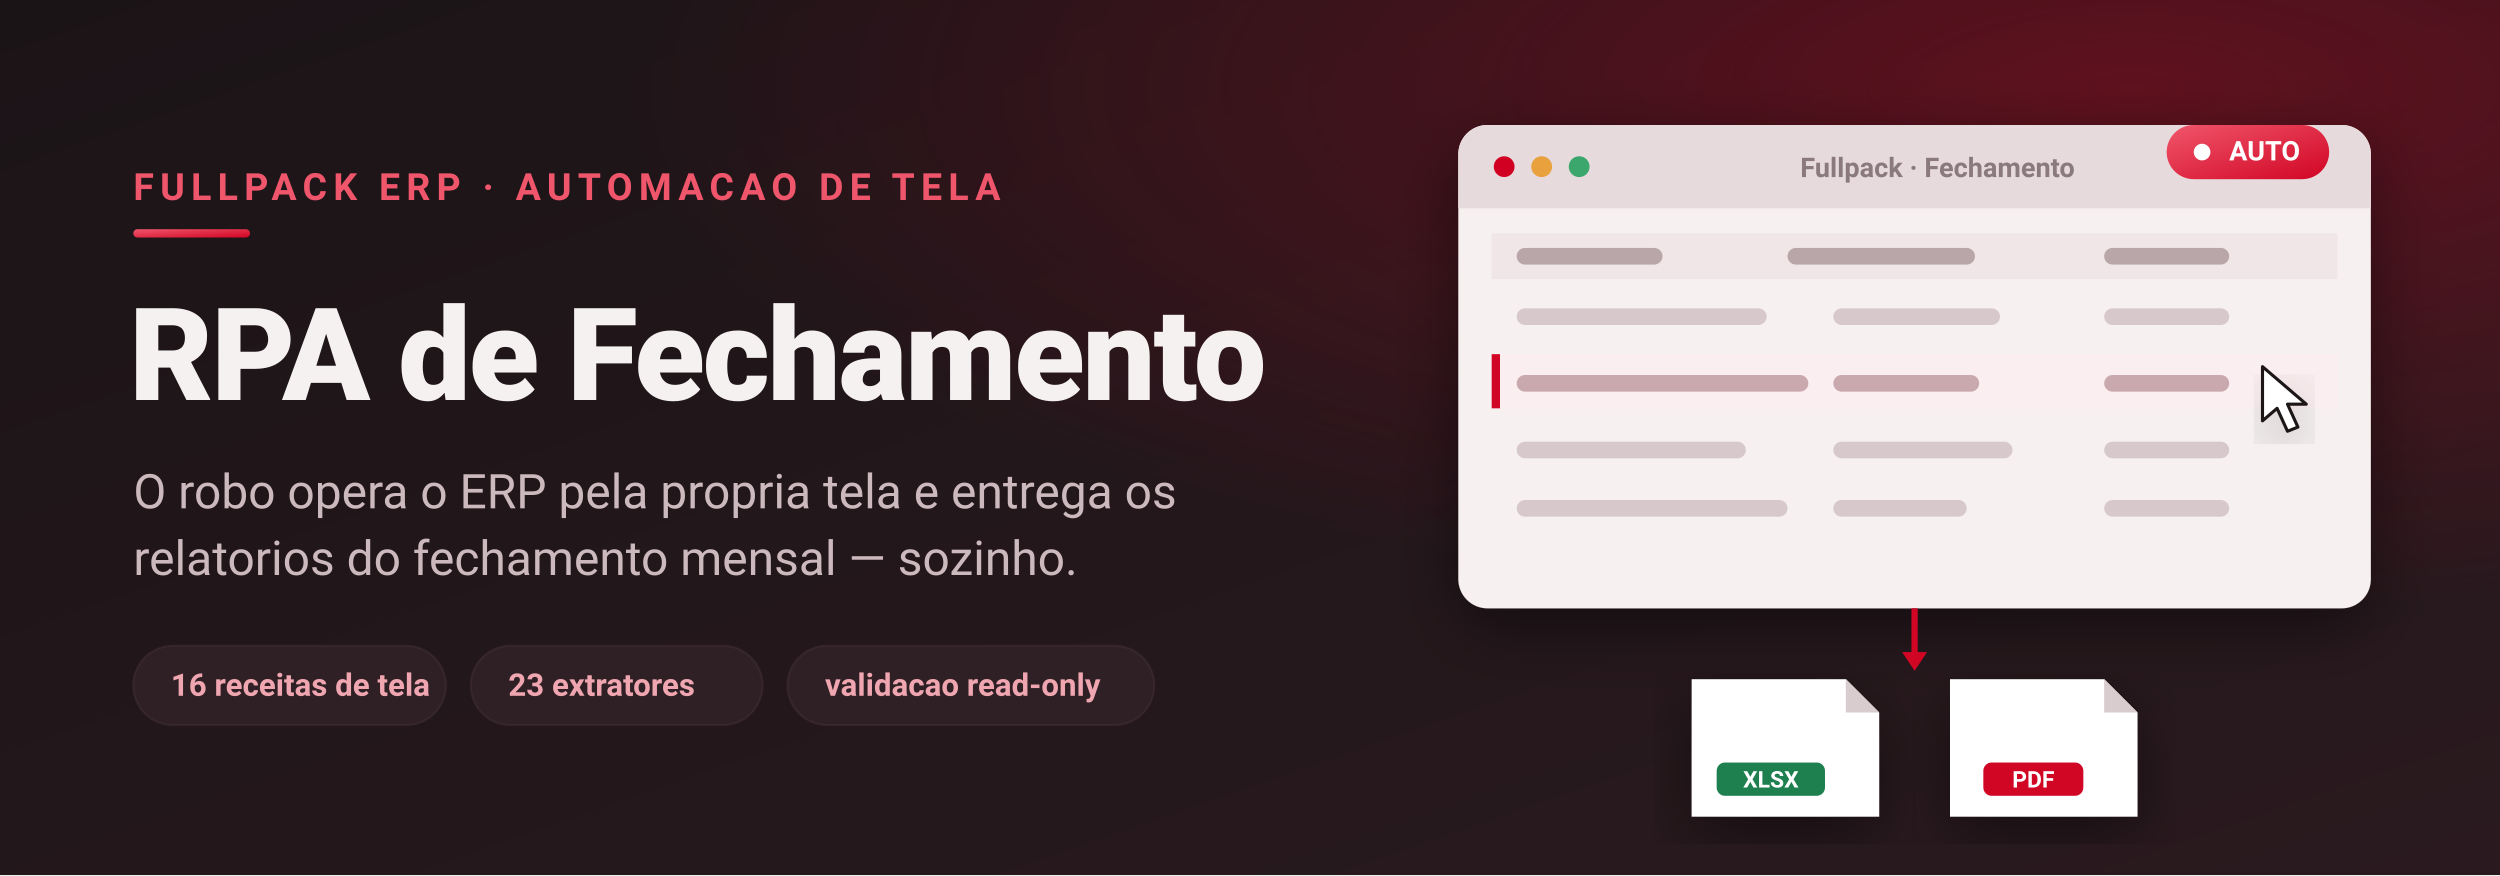
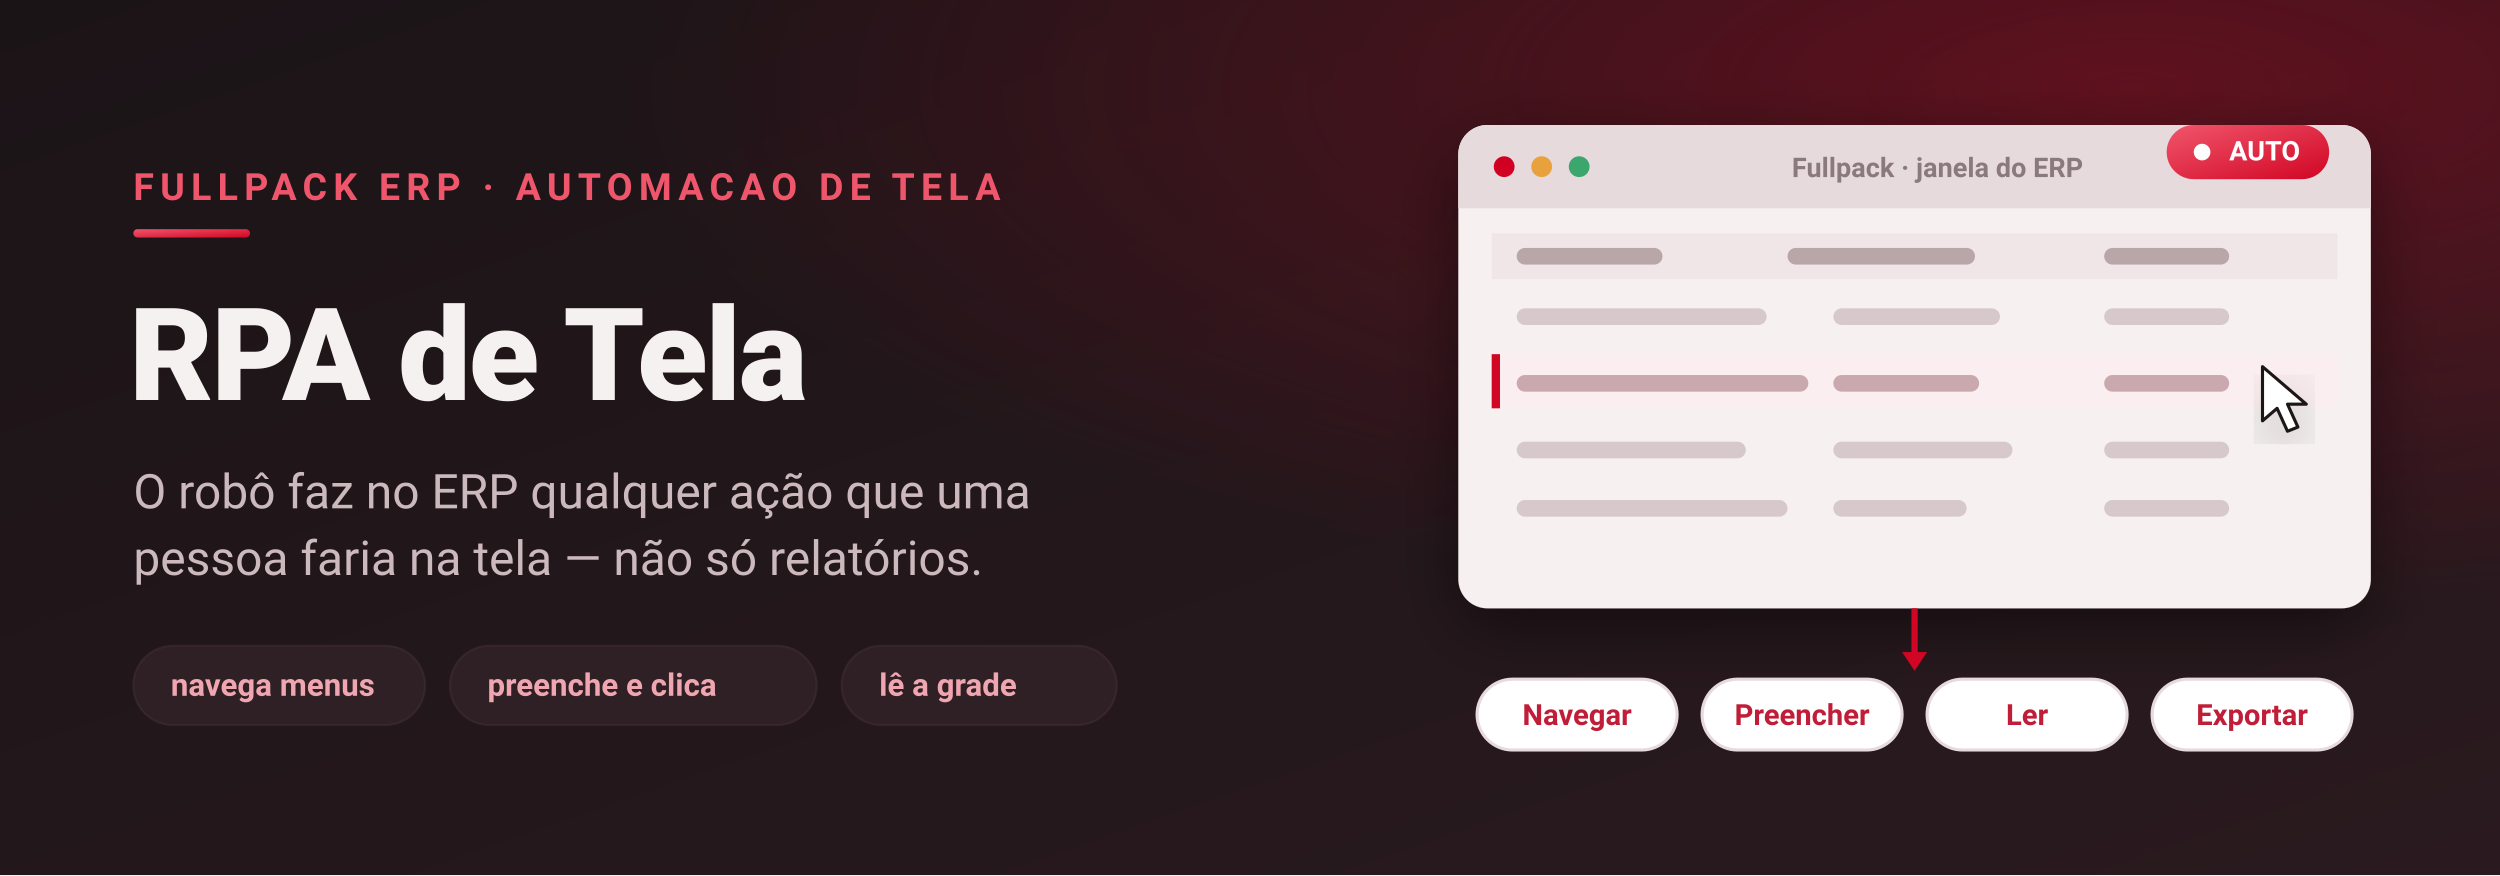
- <svg xmlns="http://www.w3.org/2000/svg" viewBox="0 0 1200 420" width="1200" height="420" role="img" aria-label="RPA de Fechamento - robo que opera o ERP pela tela">
+ <svg xmlns="http://www.w3.org/2000/svg" viewBox="0 0 1200 420" width="1200" height="420" role="img" aria-label="RPA de Tela - o robo faz no ERP qualquer acao que uma pessoa faria na tela">
  <defs>
    <linearGradient id="bg" x1="0" y1="0" x2="1" y2="1">
      <stop offset="0" stop-color="#1B1417" />
      <stop offset="1" stop-color="#2A1A1F" />
    </linearGradient>
    <linearGradient id="red" x1="0" y1="0" x2="1" y2="1">
      <stop offset="0" stop-color="#F0566B" />
      <stop offset="1" stop-color="#D10524" />
    </linearGradient>
    <radialGradient id="glow" cx="0.85" cy="0.1" r="0.6">
      <stop offset="0" stop-color="#D10524" stop-opacity="0.35" />
      <stop offset="1" stop-color="#D10524" stop-opacity="0" />
    </radialGradient>
    <filter id="shadow" x="-20%" y="-20%" width="140%" height="140%">
      <feDropShadow dx="0" dy="10" stdDeviation="16" flood-color="#000000" flood-opacity="0.45" />
    </filter>
    <style>
      .sans { font-family: "Segoe UI", system-ui, -apple-system, Roboto, sans-serif; }
    </style>
  </defs>
  <rect width="1200" height="420" fill="url(#bg)" />
  <rect width="1200" height="420" fill="url(#glow)" />
  <g class="sans">
    <text x="64" y="96" fill="#F0566B" font-size="18" font-weight="700" letter-spacing="3">FULLPACK ERP · AUTOMACAO DE TELA</text>
    <rect x="64" y="110" width="56" height="4" rx="2" fill="url(#red)" />
-     <text x="62" y="192" fill="#F4F1F0" font-size="62" font-weight="800" letter-spacing="-1">RPA de Fechamento</text>
-     <text x="64" y="244" fill="#CBB9BD" font-size="23" font-weight="400">O robo opera o ERP pela propria tela e entrega os</text>
-     <text x="64" y="276" fill="#CBB9BD" font-size="23" font-weight="400">relatorios do fechamento mensal — sozinho.</text>
+     <text x="62" y="192" fill="#F4F1F0" font-size="62" font-weight="800" letter-spacing="-1">RPA de Tela</text>
+     <text x="64" y="244" fill="#CBB9BD" font-size="23" font-weight="400">O robô faz no ERP qualquer ação que uma</text>
+     <text x="64" y="276" fill="#CBB9BD" font-size="23" font-weight="400">pessoa faria na tela — não só relatórios.</text>
    <g font-size="15" font-weight="600">
-       <rect x="64" y="310" width="150" height="38" rx="19" fill="#2E2024" stroke="#45313680" stroke-width="1" />
-       <text x="82" y="334" fill="#F0A6B0">16 receitas de tela</text>
-       <rect x="226" y="310" width="140" height="38" rx="19" fill="#2E2024" stroke="#45313680" stroke-width="1" />
-       <text x="244" y="334" fill="#F0A6B0">23 extratores</text>
-       <rect x="378" y="310" width="176" height="38" rx="19" fill="#2E2024" stroke="#45313680" stroke-width="1" />
-       <text x="396" y="334" fill="#F0A6B0">validacao read-only</text>
+       <rect x="64" y="310" width="140" height="38" rx="19" fill="#2E2024" stroke="#45313680" stroke-width="1" />
+       <text x="82" y="334" fill="#F0A6B0">navega menus</text>
+       <rect x="216" y="310" width="176" height="38" rx="19" fill="#2E2024" stroke="#45313680" stroke-width="1" />
+       <text x="234" y="334" fill="#F0A6B0">preenche e clica</text>
+       <rect x="404" y="310" width="132" height="38" rx="19" fill="#2E2024" stroke="#45313680" stroke-width="1" />
+       <text x="422" y="334" fill="#F0A6B0">lê a grade</text>
    </g>
  </g>
  <g filter="url(#shadow)">
    <rect x="700" y="60" width="438" height="232" rx="14" fill="#F6F1F0" />
    <path d="M700 74 a14 14 0 0 1 14 -14 h410 a14 14 0 0 1 14 14 v26 h-438 z" fill="#E7DADC" />
    <circle cx="722" cy="80" r="5" fill="#D10524" />
    <circle cx="740" cy="80" r="5" fill="#E8A13C" />
    <circle cx="758" cy="80" r="5" fill="#3AA76D" />
-     <text x="930" y="85" class="sans" font-size="13" font-weight="600" fill="#8A7A7D" text-anchor="middle">Fullpack · Fechamento</text>
+     <text x="930" y="85" class="sans" font-size="13" font-weight="600" fill="#8A7A7D" text-anchor="middle">Fullpack · janela do ERP</text>
  </g>
  <g>
    <rect x="716" y="112" width="406" height="22" fill="#F0E6E7" />
    <rect x="728" y="119" width="70" height="8" rx="4" fill="#B9A6A9" />
    <rect x="858" y="119" width="90" height="8" rx="4" fill="#B9A6A9" />
    <rect x="1010" y="119" width="60" height="8" rx="4" fill="#B9A6A9" />
    <g fill="#D7C9CB">
      <rect x="728" y="148" width="120" height="8" rx="4" />
      <rect x="880" y="148" width="80" height="8" rx="4" />
      <rect x="1010" y="148" width="60" height="8" rx="4" />
    </g>
    <rect x="716" y="170" width="406" height="26" fill="#FBEEF0" />
    <rect x="716" y="170" width="4" height="26" fill="#D10524" />
    <g fill="#C9A9AE">
      <rect x="728" y="180" width="140" height="8" rx="4" />
      <rect x="880" y="180" width="70" height="8" rx="4" />
      <rect x="1010" y="180" width="60" height="8" rx="4" />
    </g>
    <g fill="#D7C9CB">
      <rect x="728" y="212" width="110" height="8" rx="4" />
      <rect x="880" y="212" width="86" height="8" rx="4" />
      <rect x="1010" y="212" width="60" height="8" rx="4" />
      <rect x="728" y="240" width="130" height="8" rx="4" />
      <rect x="880" y="240" width="64" height="8" rx="4" />
      <rect x="1010" y="240" width="60" height="8" rx="4" />
    </g>
    <rect x="1040" y="60" width="78" height="26" rx="13" fill="url(#red)" />
    <circle cx="1057" cy="73" r="4" fill="#FFFFFF" />
    <text x="1070" y="77" class="sans" font-size="13" font-weight="700" fill="#FFFFFF">AUTO</text>
    <g transform="translate(1086 176)" filter="url(#shadow)">
      <path d="M0 0 L0 26 L7 20 L12 31 L17 29 L12 18 L21 18 Z" fill="#FFFFFF" stroke="#1B1417" stroke-width="1.5" stroke-linejoin="round" />
    </g>
  </g>
  <g>
    <path d="M919 292 L919 318" stroke="#D10524" stroke-width="3" fill="none" />
    <path d="M919 322 l-6 -9 h12 z" fill="#D10524" />
-     <g filter="url(#shadow)">
-       <path d="M812 326 h74 l16 16 v50 a0 0 0 0 1 0 0 h-90 a0 0 0 0 1 0 0 z" fill="#FFFFFF" />
-       <path d="M886 326 l16 16 h-16 z" fill="#D9CCCE" />
+     <g class="sans" font-size="14" font-weight="600" text-anchor="middle">
+       <rect x="709" y="326" width="96" height="34" rx="17" fill="#FFFFFF" stroke="#E7DADC" stroke-width="1.5" />
+       <text x="757" y="348" fill="#C01E38">Navegar</text>
+       <rect x="817" y="326" width="96" height="34" rx="17" fill="#FFFFFF" stroke="#E7DADC" stroke-width="1.5" />
+       <text x="865" y="348" fill="#C01E38">Preencher</text>
+       <rect x="925" y="326" width="96" height="34" rx="17" fill="#FFFFFF" stroke="#E7DADC" stroke-width="1.5" />
+       <text x="973" y="348" fill="#C01E38">Ler</text>
+       <rect x="1033" y="326" width="96" height="34" rx="17" fill="#FFFFFF" stroke="#E7DADC" stroke-width="1.5" />
+       <text x="1081" y="348" fill="#C01E38">Exportar</text>
    </g>
-     <rect x="824" y="366" width="52" height="16" rx="4" fill="#1E7F4F" />
-     <text x="850" y="378" class="sans" font-size="11" font-weight="700" fill="#FFFFFF" text-anchor="middle">XLSX</text>
-     <g filter="url(#shadow)">
-       <path d="M936 326 h74 l16 16 v50 h-90 z" fill="#FFFFFF" />
-       <path d="M1010 326 l16 16 h-16 z" fill="#D9CCCE" />
-     </g>
-     <rect x="952" y="366" width="48" height="16" rx="4" fill="#D10524" />
-     <text x="976" y="378" class="sans" font-size="11" font-weight="700" fill="#FFFFFF" text-anchor="middle">PDF</text>
  </g>
</svg>
